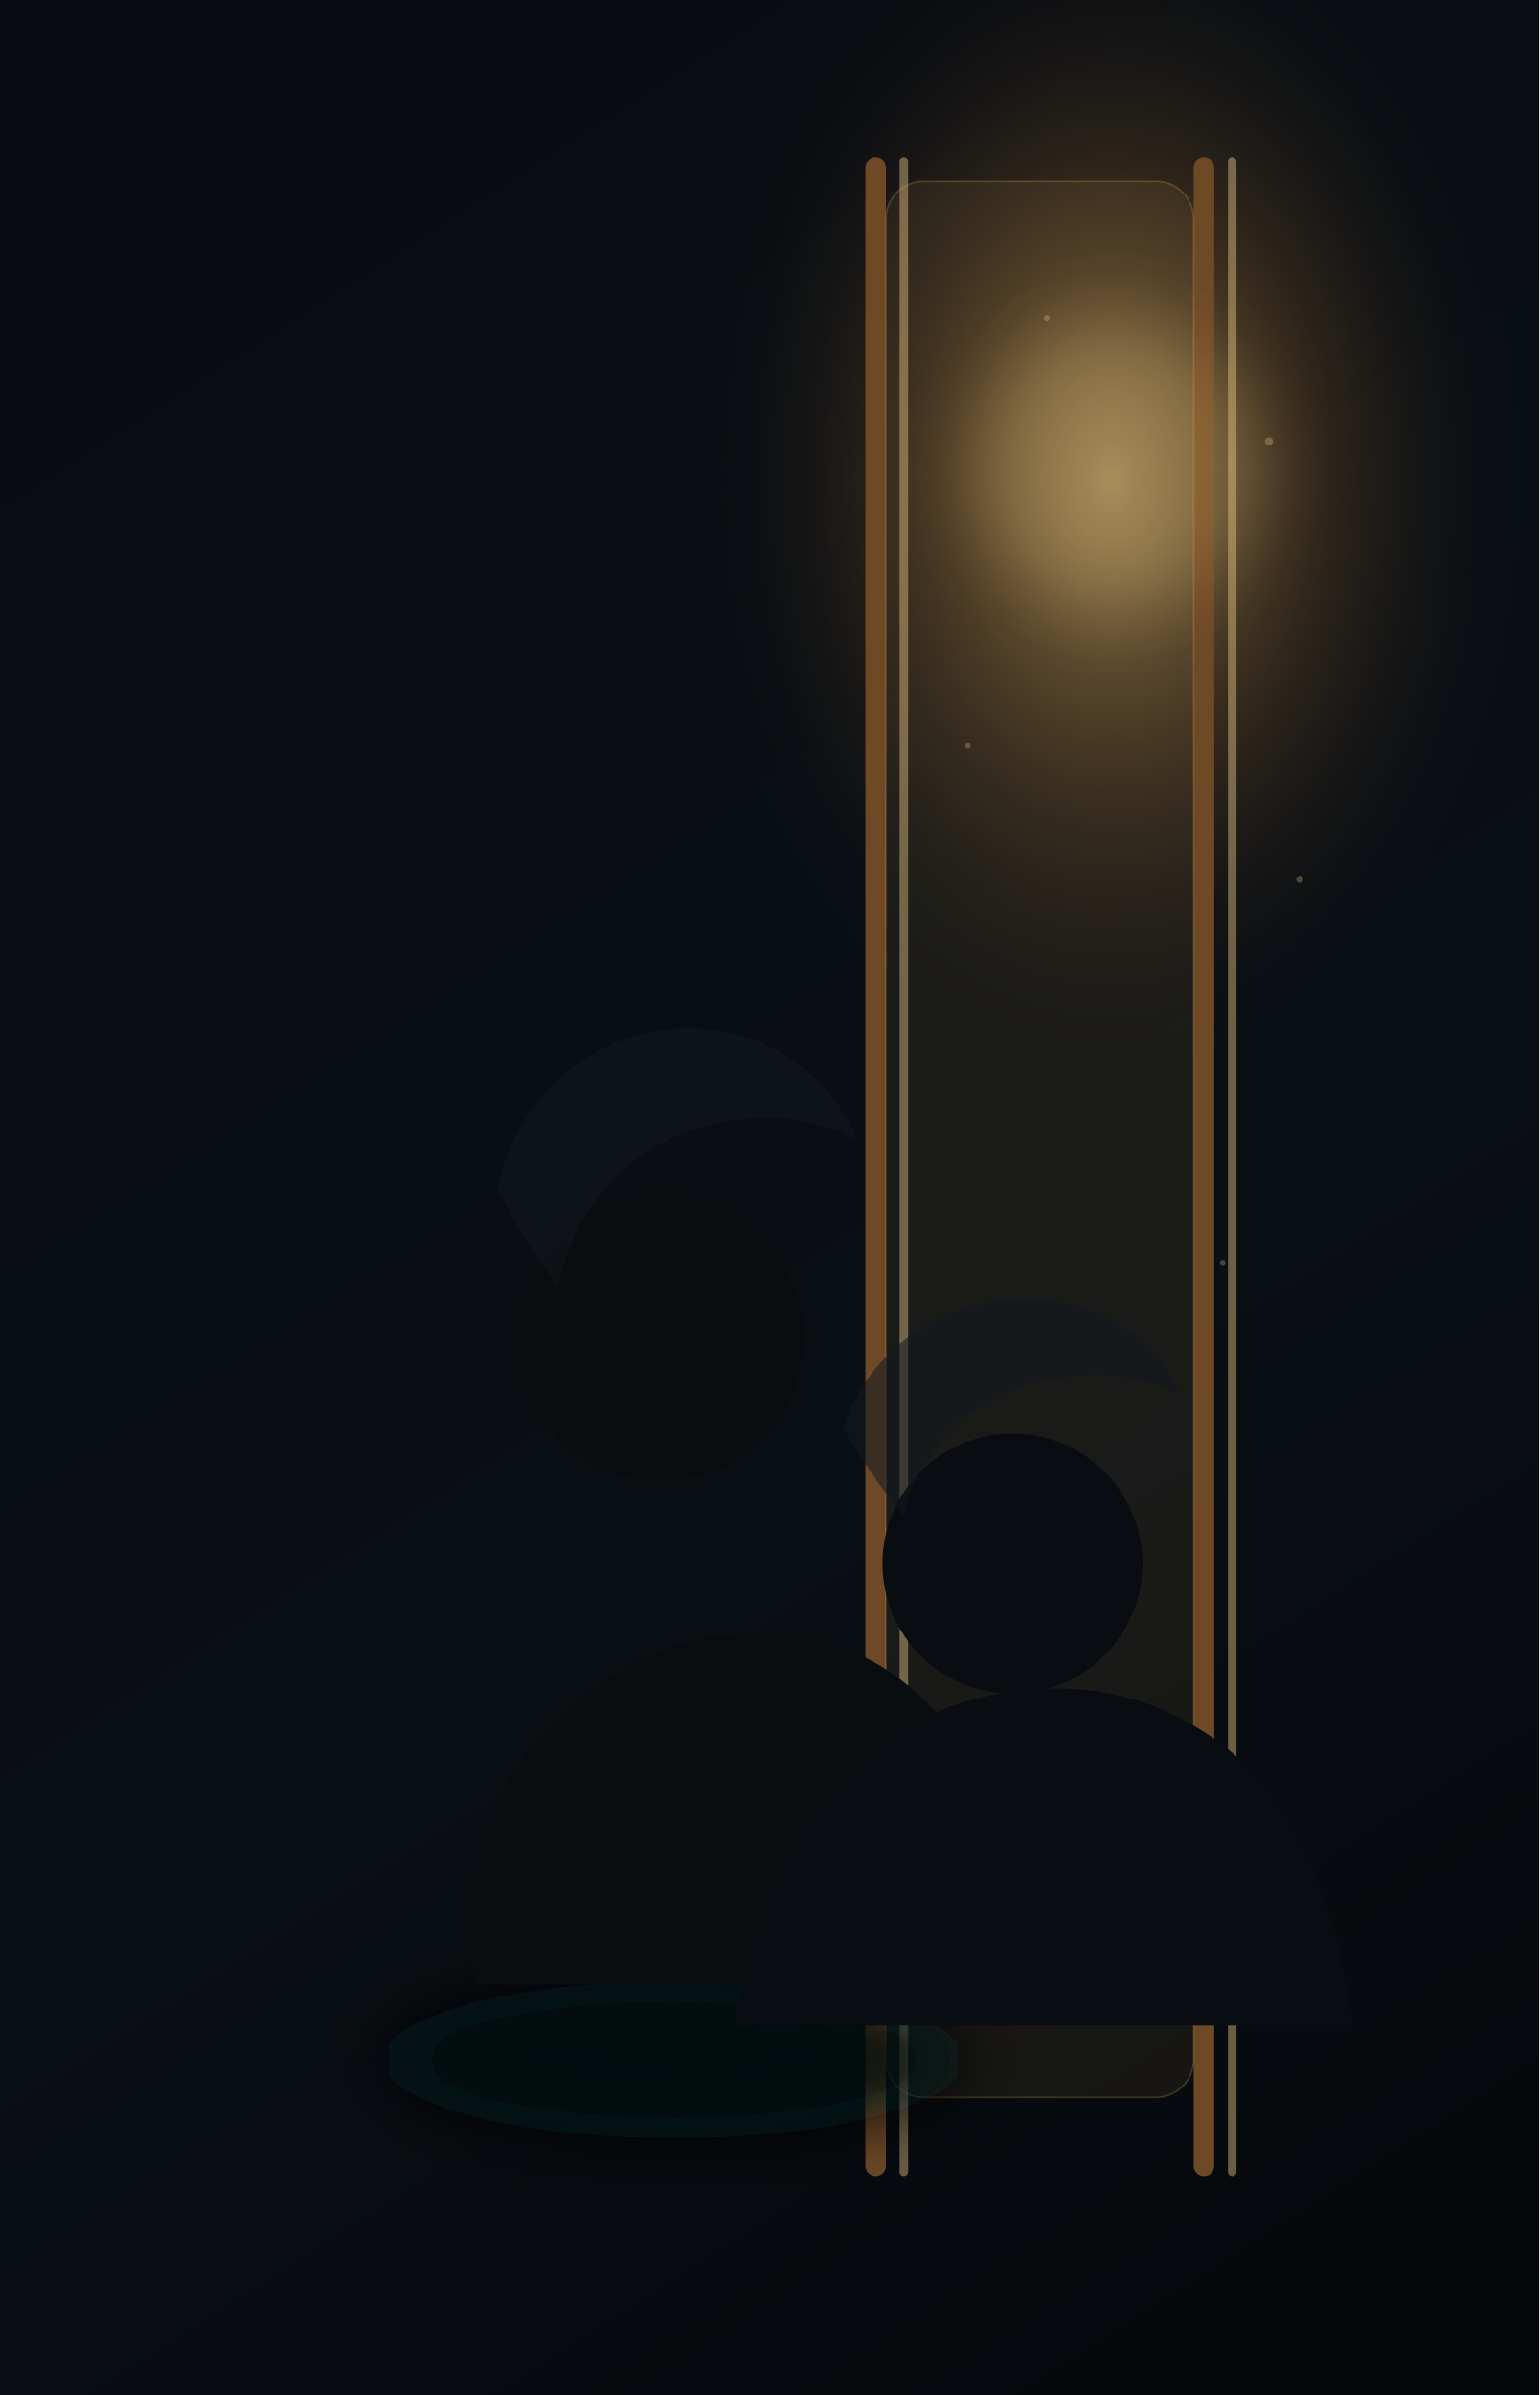
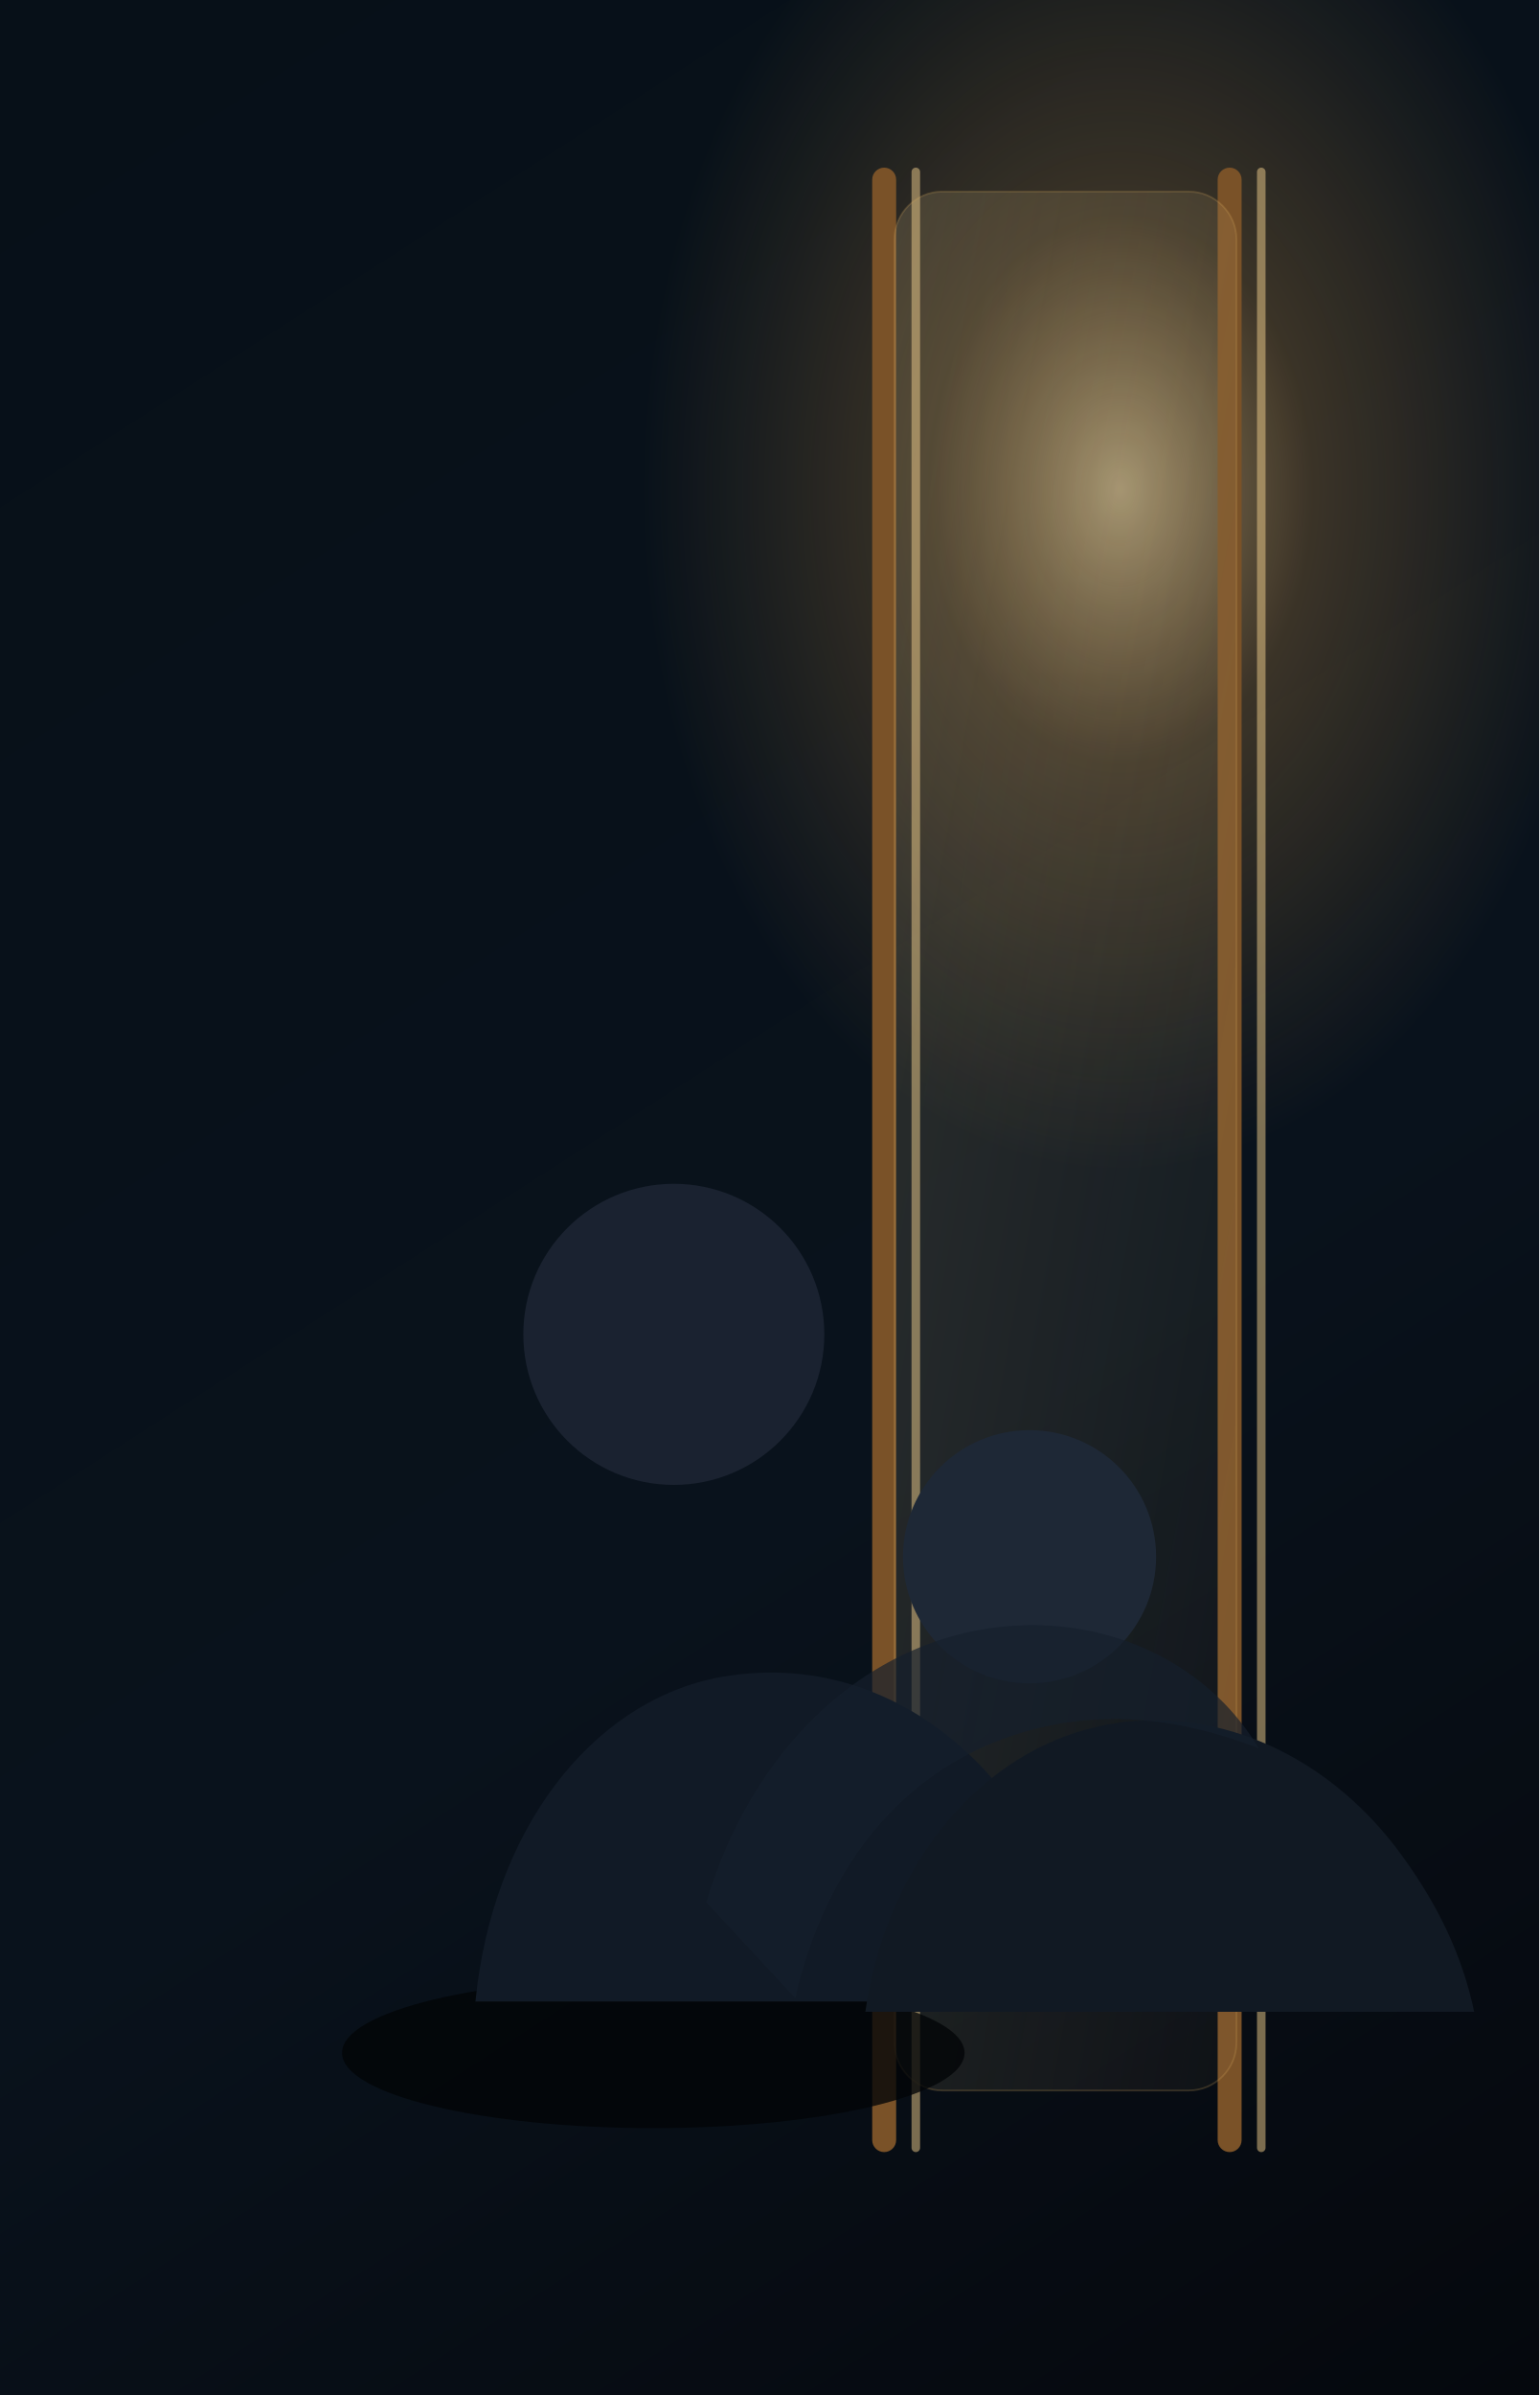
<svg xmlns="http://www.w3.org/2000/svg" viewBox="0 0 900 1400" fill="none">
  <defs>
-     <linearGradient id="bgp" x1="0" y1="0" x2="900" y2="1400" gradientUnits="userSpaceOnUse">
-       <stop stop-color="#080B10" />
-       <stop offset="0.6" stop-color="#0A0F14" />
-       <stop offset="1" stop-color="#05070A" />
+     <linearGradient id="bg" x1="0" y1="0" x2="900" y2="1400" gradientUnits="userSpaceOnUse">
+       <stop stop-color="#071018" />
+       <stop offset="0.6" stop-color="#09121C" />
+       <stop offset="1" stop-color="#05080D" />
    </linearGradient>
-     <radialGradient id="gp" cx="0" cy="0" r="1" gradientUnits="userSpaceOnUse" gradientTransform="translate(650 280) rotate(90) scale(360 250)">
-       <stop stop-color="#F3D28A" stop-opacity="0.56" />
-       <stop offset="0.45" stop-color="#C98A3E" stop-opacity="0.24" />
-       <stop offset="1" stop-color="#0D1014" stop-opacity="0" />
+     <radialGradient id="g" cx="0" cy="0" r="1" gradientUnits="userSpaceOnUse" gradientTransform="translate(655 285) rotate(90) scale(400 280)">
+       <stop stop-color="#F0D59D" stop-opacity="0.64" />
+       <stop offset="0.4" stop-color="#D39A4D" stop-opacity="0.25" />
+       <stop offset="1" stop-color="#D39A4D" stop-opacity="0" />
    </radialGradient>
-     <filter id="b20" x="-30%" y="-30%" width="160%" height="160%">
-       <feGaussianBlur stdDeviation="20" />
-     </filter>
+     <linearGradient id="glass" x1="0" y1="0" x2="1" y2="1">
+       <stop stop-color="#EECF90" stop-opacity="0.16" />
+       <stop offset="1" stop-color="#EECF90" stop-opacity="0.03" />
+     </linearGradient>
  </defs>
-   <rect width="900" height="1400" fill="url(#bgp)" />
-   <rect width="900" height="1400" fill="url(#gp)" />
-   <rect x="506" y="92" width="12" height="1180" rx="6" fill="#6D4926" />
-   <rect x="526" y="92" width="5" height="1180" rx="2.5" fill="#F0CF8D" fill-opacity="0.42" />
-   <rect x="698" y="92" width="12" height="1180" rx="6" fill="#6D4926" />
-   <rect x="718" y="92" width="5" height="1180" rx="2.5" fill="#F0CF8D" fill-opacity="0.42" />
-   <rect x="518" y="106" width="180" height="1120" rx="22" fill="#D6A75B" fill-opacity="0.08" stroke="#D6A75B" stroke-opacity="0.24" />
-   <circle cx="652" cy="272" r="84" fill="#F2C673" fill-opacity="0.22" filter="url(#b20)" />
-   <ellipse cx="394" cy="1204" rx="170" ry="46" fill="#050709" fill-opacity="0.92" filter="url(#b20)" />
-   <path d="M278 1160c-8-73 13-130 62-168 32-26 67-38 108-37 40 1 74 17 100 47 34 38 50 92 56 158H278Z" fill="#0A0D10" />
-   <circle cx="386" cy="782" r="84" fill="#0A0D10" />
-   <path d="M326 752c10-48 44-84 91-95 30-7 58-4 84 9-16-38-53-65-98-65-56 0-102 41-112 94 8 17 20 36 35 57Z" fill="#12171C" fill-opacity="0.58" />
-   <path d="M430 1184c4-44 17-84 42-120 30-44 72-70 126-76 40-4 75 4 107 25 45 29 74 84 86 171H430Z" fill="#090C10" />
-   <circle cx="592" cy="914" r="76" fill="#090C10" />
-   <path d="M528 886c10-41 43-72 84-79 28-6 55-3 78 8-14-33-48-56-91-56-49 0-91 31-106 75 8 15 20 33 35 52Z" fill="#13181D" fill-opacity="0.56" />
-   <g opacity="0.27">
-     <circle cx="742" cy="258" r="2.4" fill="#F1D293" />
-     <circle cx="612" cy="186" r="1.7" fill="#F1D293" />
-     <circle cx="760" cy="514" r="2.1" fill="#F1D293" />
-     <circle cx="566" cy="436" r="1.6" fill="#F1D293" />
-     <circle cx="715" cy="738" r="1.6" fill="#F1D293" />
-   </g>
+   <rect width="900" height="1400" fill="url(#bg)" />
+   <rect width="900" height="1400" fill="url(#g)" />
+   <rect x="510" y="98" width="14" height="1160" rx="7" fill="#7A5228" />
+   <rect x="533" y="98" width="5" height="1160" rx="2.5" fill="#F0CF8D" fill-opacity="0.5" />
+   <rect x="712" y="98" width="14" height="1160" rx="7" fill="#7A5228" />
+   <rect x="735" y="98" width="5" height="1160" rx="2.5" fill="#F0CF8D" fill-opacity="0.5" />
+   <rect x="523" y="112" width="200" height="1110" rx="28" fill="url(#glass)" stroke="#D7A85B" stroke-opacity="0.22" />
+   <ellipse cx="382" cy="1200" rx="182" ry="44" fill="#020407" fill-opacity="0.78" />
+   <circle cx="394" cy="780" r="88" fill="#1A2230" />
+   <path d="M278 1170c10-101 68-174 140-189 55-11 107 6 147 43 35 32 57 78 65 146H278Z" fill="#111A26" />
+   <circle cx="602" cy="910" r="74" fill="#1E2836" />
+   <path d="M506 1176c12-84 64-147 129-165 65-18 138 9 185 74 21 29 35 58 42 91H506Z" fill="#111923" />
+   <path d="M465 1168c16-70 54-120 106-145 51-24 106-24 165-1-26-44-76-72-132-72-88 0-162 65-191 162l52 56Z" fill="#151F2C" fill-opacity="0.68" />
</svg>
